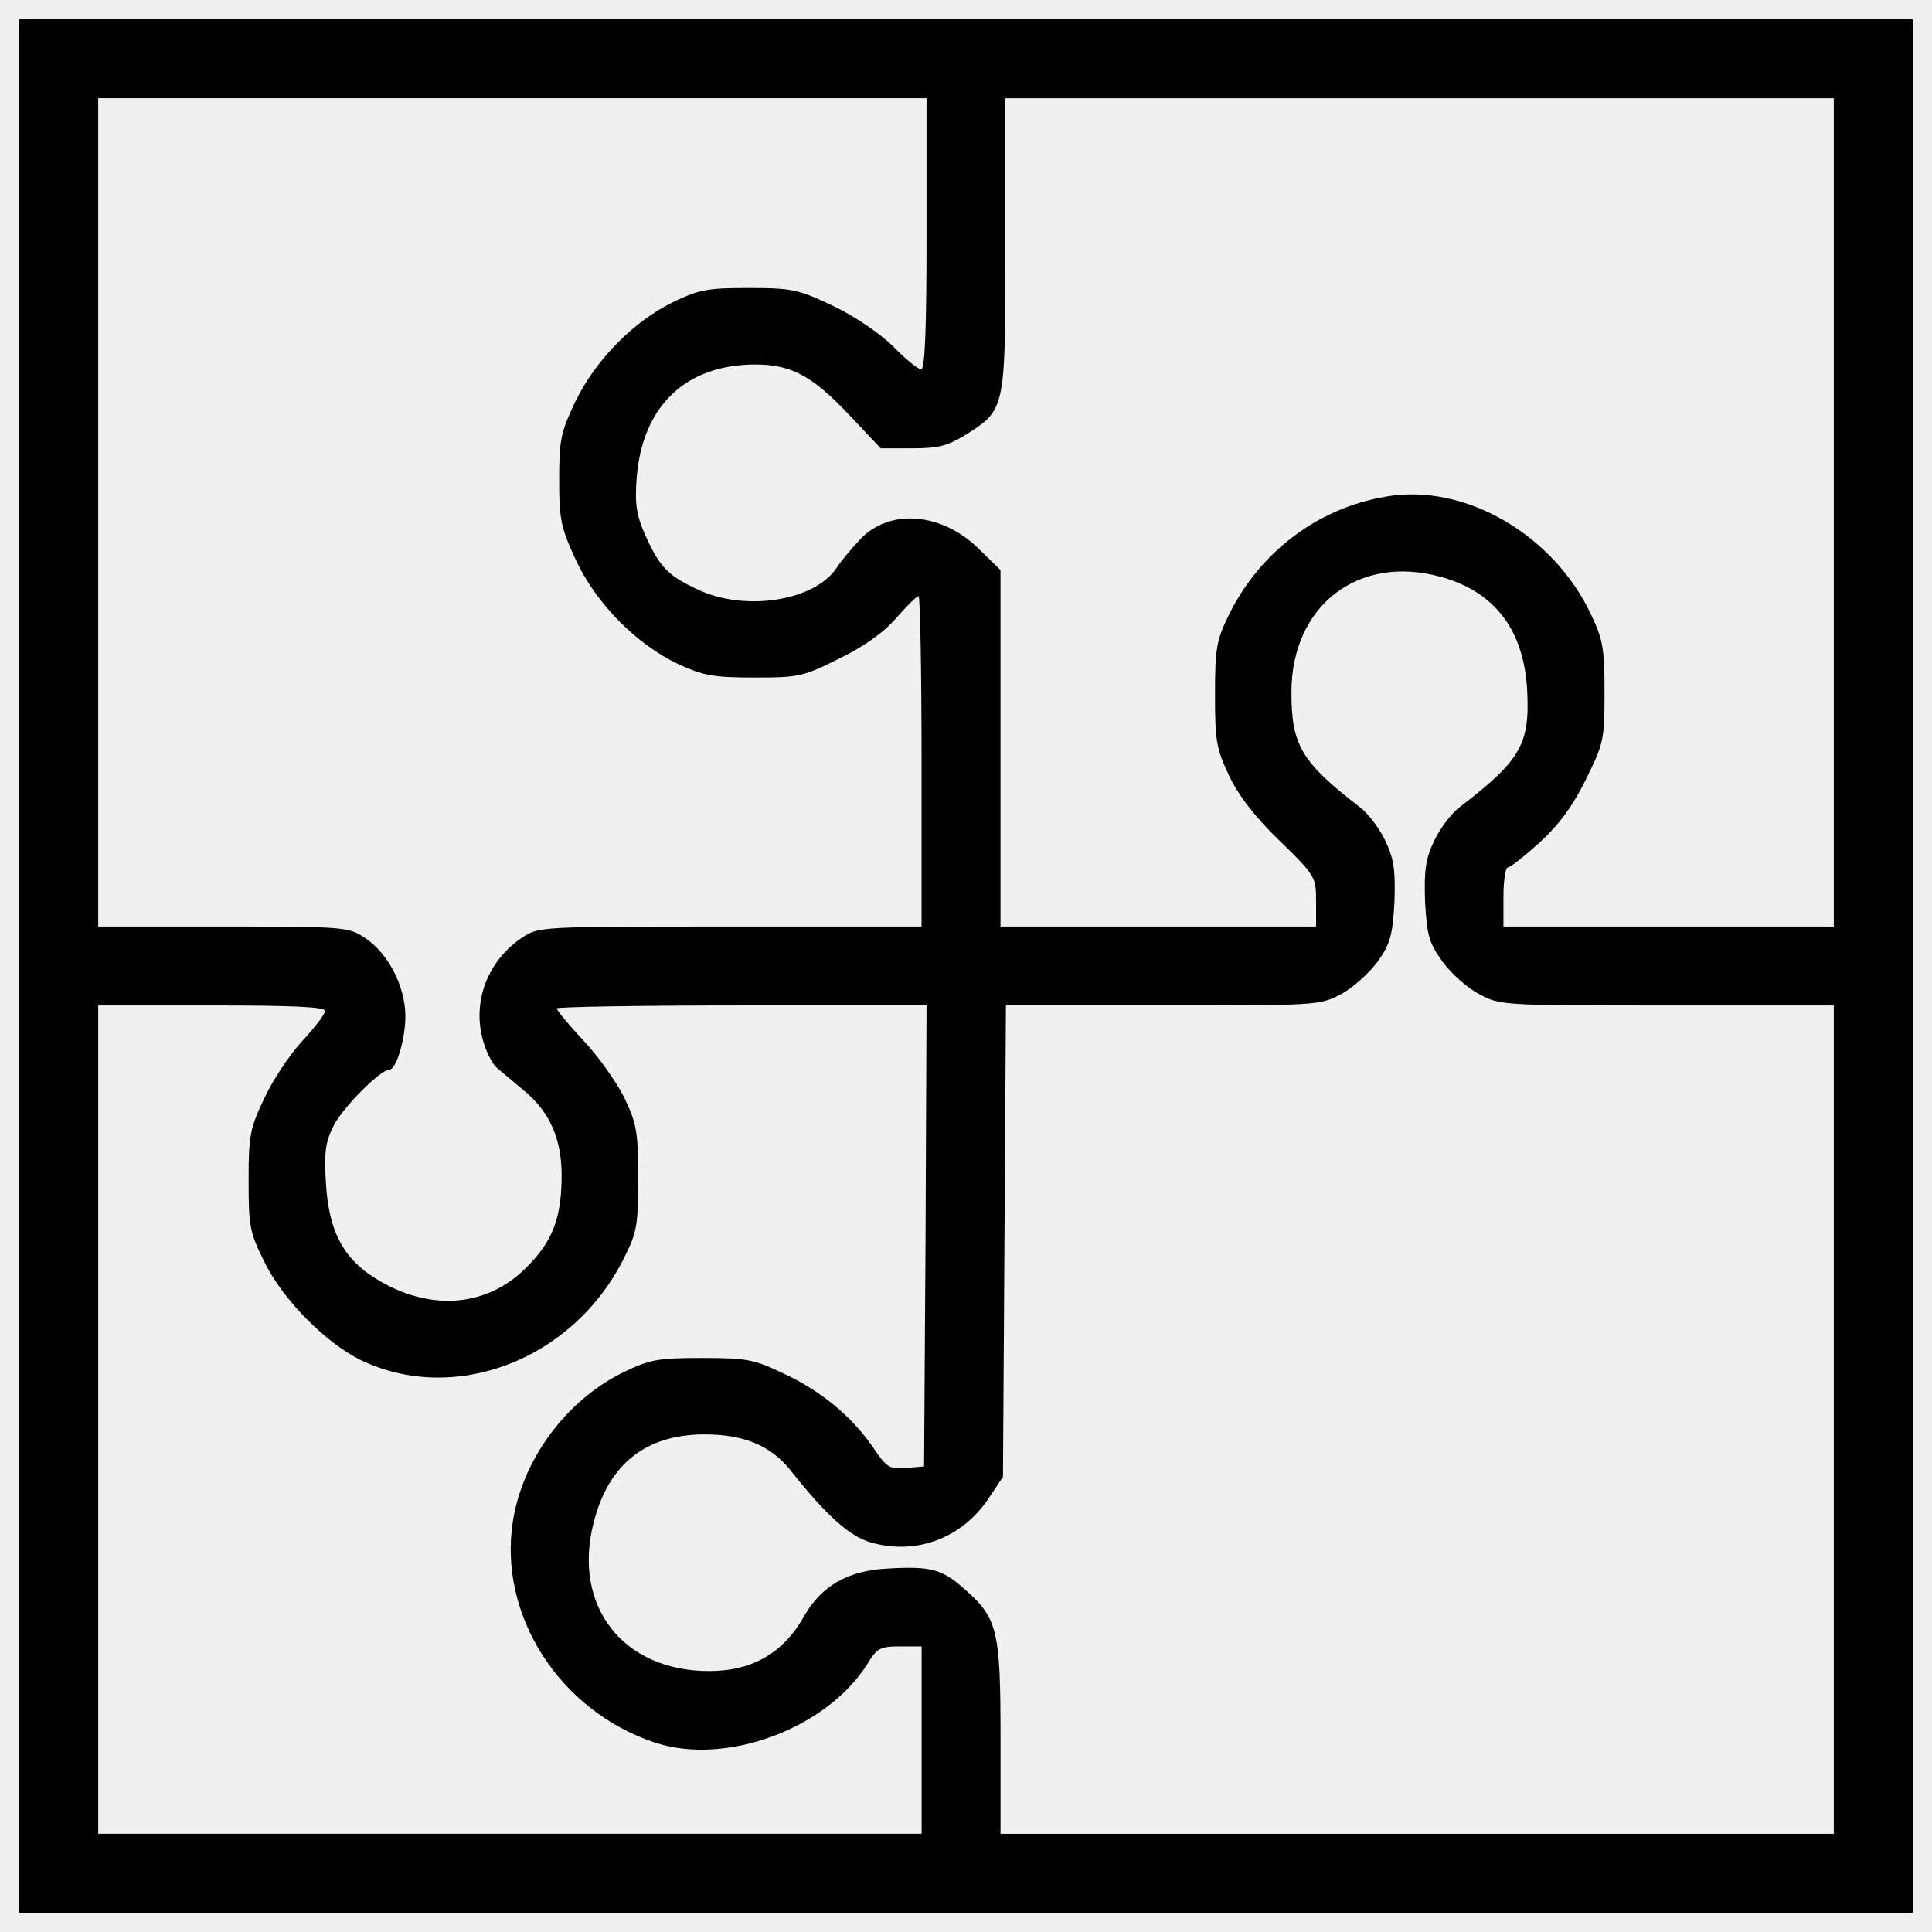
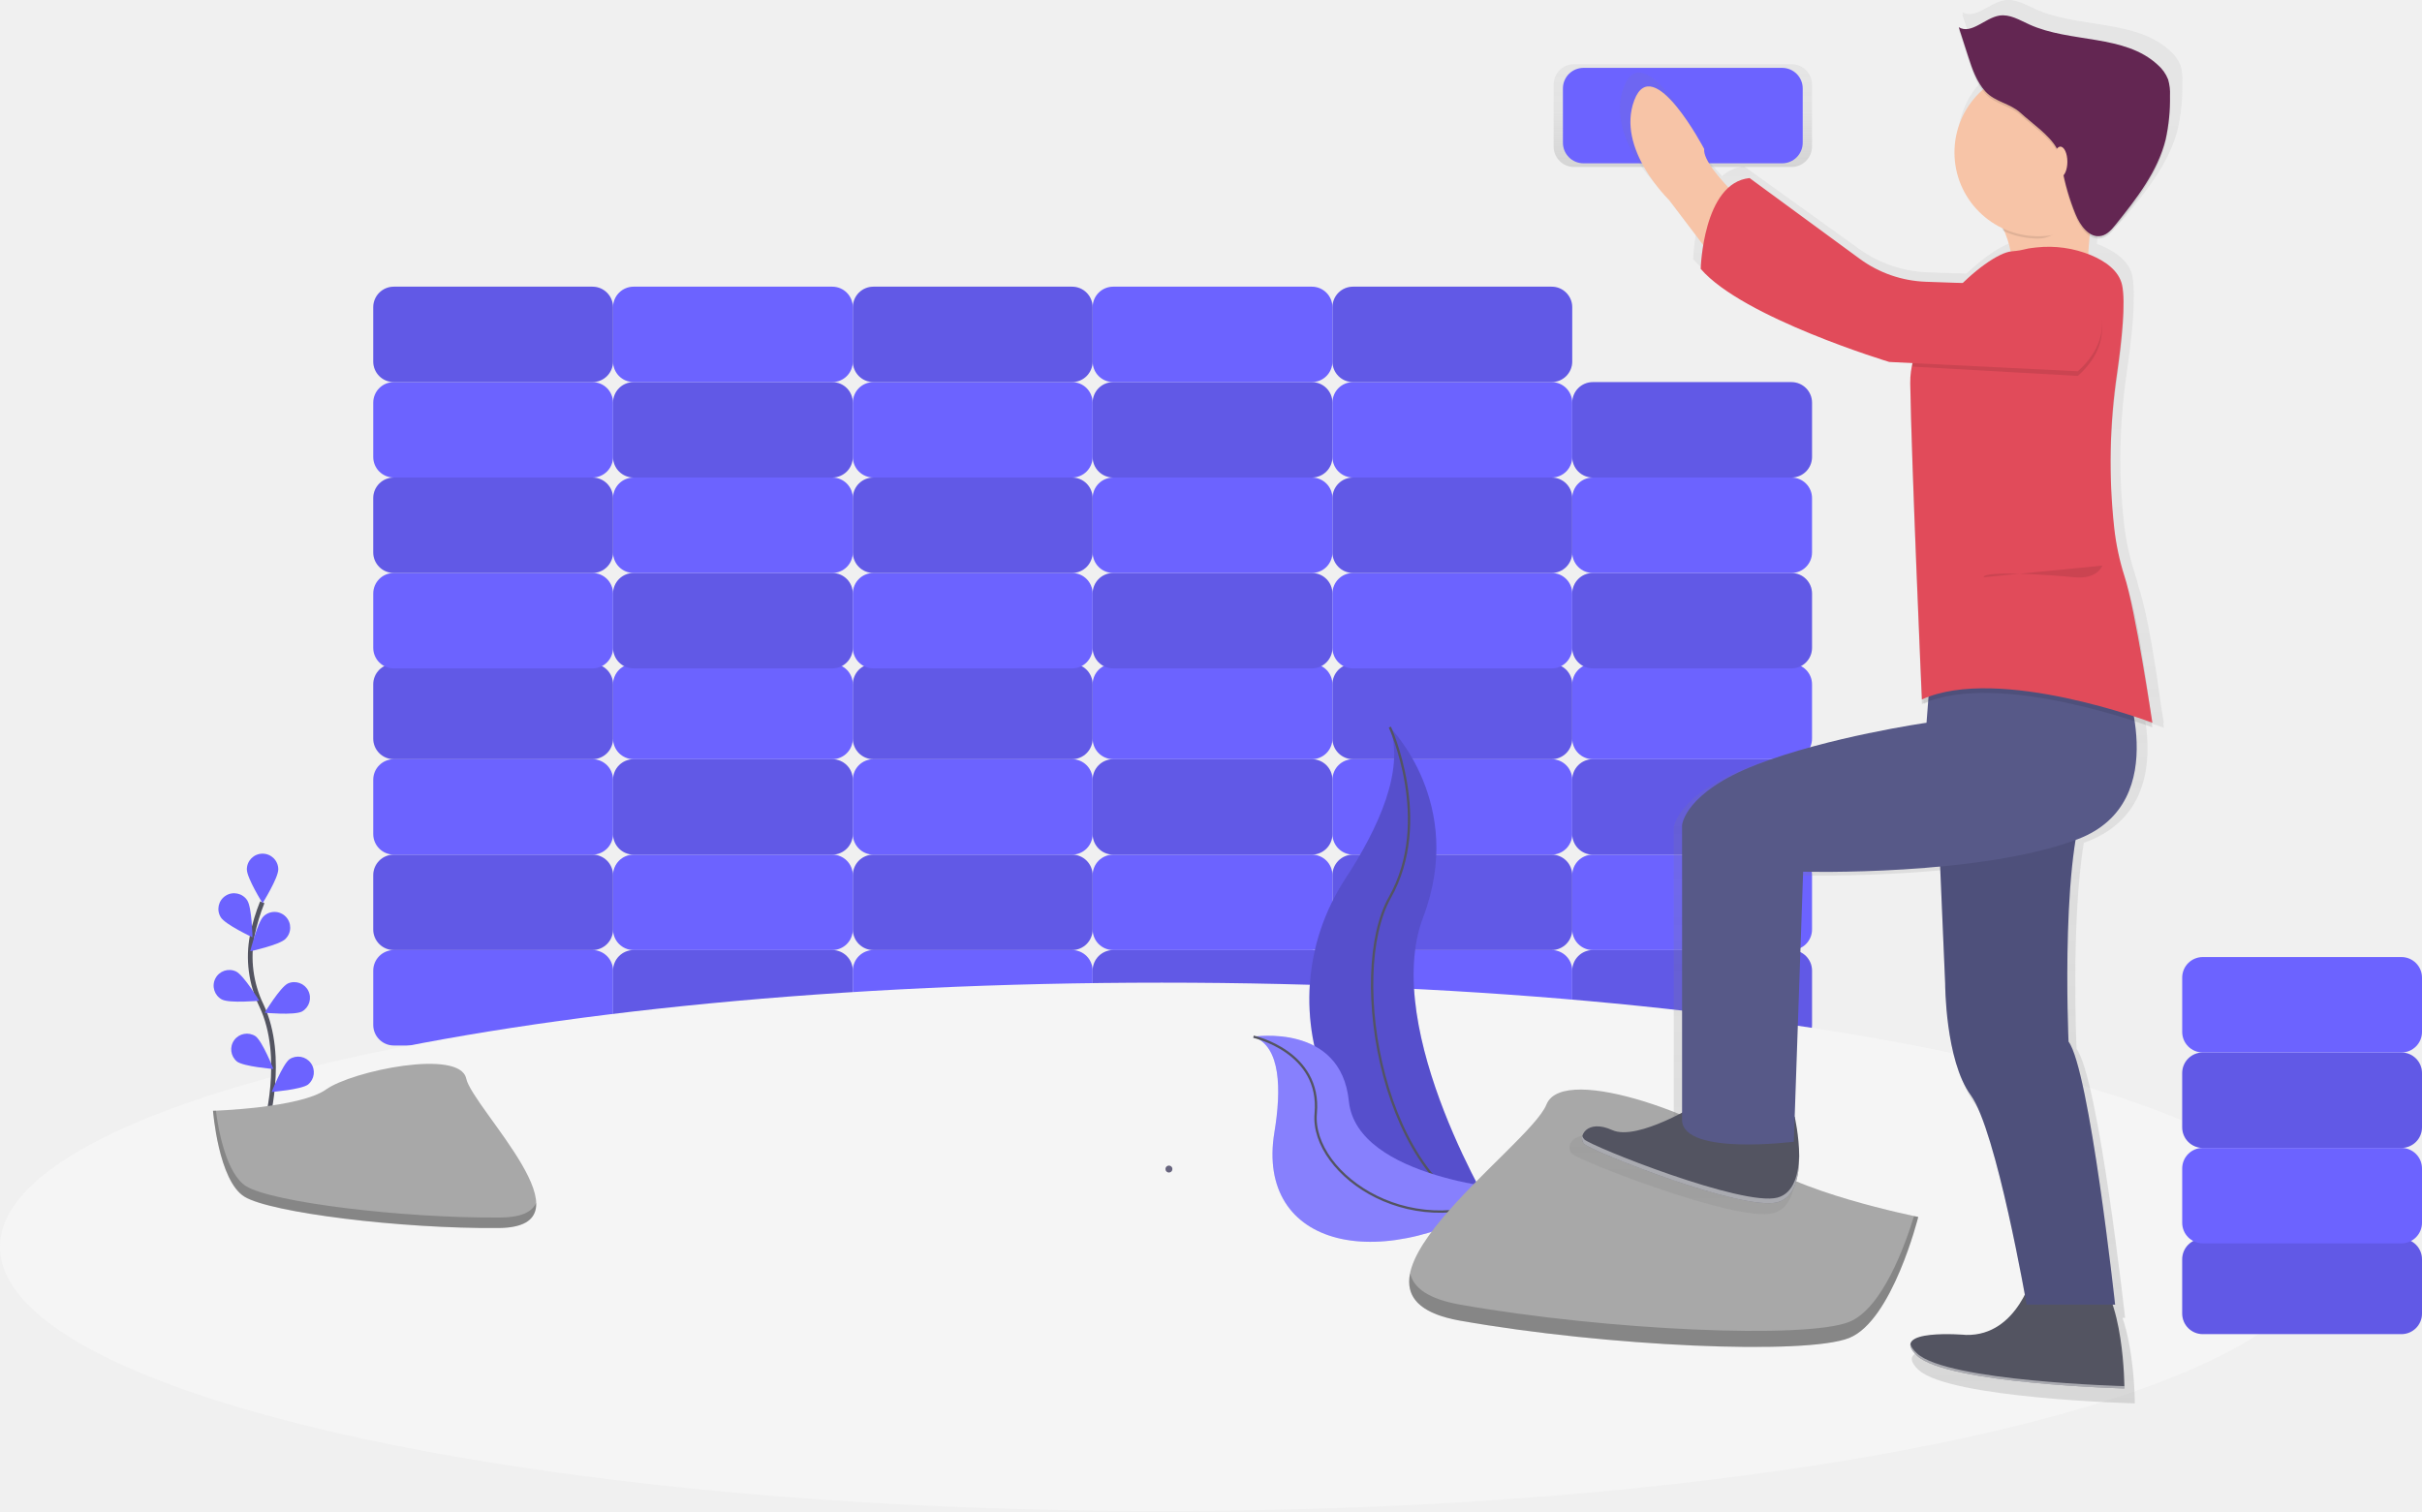
- <svg xmlns="http://www.w3.org/2000/svg" version="1.1" x="0px" y="0px" viewBox="0 0 1000 1000" enable-background="new 0 0 1000 1000" xml:space="preserve">
-   <g>
-     <g transform="translate(0,511) scale(0.1,-0.1)">
-       <path d="M100,110v-4900h4900h4900V110v4900H5000H100V110z M4795.8,3899.8c0-484.9-7.7-701.8-28.1-701.8c-15.3,0-81.7,53.6-145.5,120c-71.5,68.9-199.1,155.7-311.4,209.3c-178.6,84.2-209.3,91.9-433.9,91.9c-216.9,0-257.8-7.6-395.6-74c-206.7-102.1-403.2-303.7-505.3-518.1c-74-155.7-81.7-196.5-81.7-403.2c0-206.7,10.2-247.6,86.8-413.4c104.6-224.6,313.9-436.4,530.8-538.5c127.6-58.7,181.2-68.9,393-68.9c229.7,0,252.7,5.1,436.4,97c127.6,61.3,232.2,135.3,296,209.3c56.2,63.8,107.2,114.8,117.4,114.8c7.7,0,15.3-385.4,15.3-855V314.2h-992.8c-987.7,0-990.2,0-1077-58.7c-176.1-120-255.2-326.7-201.6-525.7c15.3-58.7,48.5-125,71.5-145.4c23-20.4,89.3-74,142.9-120c130.2-107.2,194-247.5,194-436.4c0-222-45.9-342-181.2-477.2c-199.1-201.6-484.9-229.7-755.4-74c-188.9,107.2-268,252.7-283.3,507.9c-10.2,163.3-2.6,214.4,40.8,301.1c48.5,94.4,242.5,288.4,288.4,288.4c35.7,0,84.2,165.9,81.7,283.3c-2.5,150.6-89.3,319-209.3,398.1c-84.2,56.1-102.1,58.7-732.5,58.7H508.3v2143.8v2143.7h2143.7h2143.7V3899.8z M9491.7,2457.9V314.2h-855h-854.9v153.1c0,84.2,10.2,153.1,23,153.1c12.8,0,86.8,58.7,165.9,130.2c99.5,91.9,171,188.8,237.3,324.1c91.9,186.3,97,204.2,97,449.2c0,227.1-7.7,275.6-68.9,403.2c-193.9,416-655.9,684-1061.7,612.5c-352.2-58.7-653.3-285.8-814.1-612.5c-63.8-132.7-71.4-171-71.4-413.4c0-242.4,7.6-280.7,74-421.1c48.5-102.1,137.8-216.9,262.9-336.9C6809.4,577,6812,569.4,6812,444.3V314.2h-816.7h-816.7v921.3v923.8l-109.7,107.2c-191.4,191.4-464.5,214.4-617.6,51c-40.8-43.4-97-109.7-120-145.5c-114.8-173.5-477.2-229.7-722.2-112.3c-153.1,71.5-196.5,117.4-270.5,283.3c-43.4,99.5-53.6,155.7-43.4,290.9c28.1,372.6,252.7,589.5,615,589.5c183.8,0,293.5-58.7,479.8-255.2l168.4-178.6h163.3c140.4,0,183.7,12.8,283.3,74c199.1,127.6,199.1,127.6,199.1,985.1v752.9h2143.8h2143.8V2457.9z M7460.2,2123.6c275.6-76.6,426.2-273.1,444.1-581.9c15.3-283.3-30.6-365-349.6-609.9c-40.8-30.6-99.5-107.2-130.2-171c-45.9-97-53.6-150.6-48.5-316.5c10.2-178.6,20.4-214.4,91.9-313.9c43.4-58.7,127.6-135.3,188.8-165.9c104.6-58.7,125.1-58.7,972.4-58.7h862.6v-2143.7v-2143.8H7335.2H5178.7v497.7c0,561.5-15.3,620.2-191.4,773.3c-112.3,99.5-171,114.8-393,102.1c-204.2-10.2-342-89.3-431.3-245c-107.2-191.4-268-285.8-492.6-285.8c-446.6,0-709.5,336.9-597.2,770.7c76.6,301.2,270.5,454.3,574.2,454.3c204.2,0,344.5-58.7,446.6-188.9c188.9-237.3,306.3-342,421.1-372.6c234.8-63.8,469.6,28.1,604.8,234.8l71.5,107.2l7.7,1219.9l7.6,1219.9h811.6c798.8,0,811.6,0,923.8,58.7C7003.4-2.3,7087.6,74.3,7131,133c66.3,94.4,76.6,135.3,86.8,308.8c5.1,168.4-2.6,222-48.5,319c-30.6,63.8-89.3,140.4-130.2,171c-301.2,232.2-354.7,319-354.7,594.6C6684.4,1975.6,7031.4,2243.5,7460.2,2123.6z M1682.3-122.2c0-17.9-53.6-86.8-117.4-155.7s-153.1-201.6-196.5-296c-74-155.7-81.7-191.4-81.7-426.2c0-237.3,5.1-268,84.2-426.2c94.4-191.4,313.9-413.4,495.1-502.8c487.4-234.8,1097.4,0,1360.3,520.6c71.5,140.4,76.6,173.5,76.6,421.1c0,242.5-7.7,280.7-71.5,416c-40.8,81.7-135.3,214.4-211.8,296.1c-76.6,81.6-137.8,155.7-137.8,165.9c0,7.7,431.3,15.3,957,15.3h957l-5.1-1191.8l-7.7-1194.4l-94.4-7.7c-84.2-7.6-99.5,2.5-168.4,104.6c-112.3,163.3-270.5,293.5-461.9,382.8c-153.1,74-191.4,81.7-423.6,81.7c-229.7,0-270.5-7.7-408.3-74c-296-145.4-520.6-449.2-571.7-770.7c-76.6-487.5,242.4-982.6,735-1145.9c370-122.5,893.2,74,1102.5,410.9c45.9,76.6,63.8,86.8,165.9,86.8h112.3v-484.9v-484.9h-2131h-2131v2143.8V-94.2h587C1519-94.2,1682.3-101.8,1682.3-122.2z" />
-     </g>
-   </g>
+ <svg xmlns="http://www.w3.org/2000/svg" xmlns:xlink="http://www.w3.org/1999/xlink" id="55370fff-d7e2-4a7c-8080-55f1e259b78c" data-name="Layer 1" width="1040.32" height="649.16" viewBox="0 0 1040.32 649.16">
+   <defs>
+     <linearGradient id="e2bf1f7d-47c1-4d5e-a8e7-eb090eb66cd5" x1="722.82" y1="71.75" x2="722.82" y2="27.57" gradientUnits="userSpaceOnUse">
+       <stop offset="0" stop-color="gray" stop-opacity="0.25" />
+       <stop offset="0.54" stop-color="gray" stop-opacity="0.12" />
+       <stop offset="1" stop-color="gray" stop-opacity="0.1" />
+     </linearGradient>
+     <linearGradient id="a3595478-8223-4729-894e-2a36a16c8458" x1="885.66" y1="728.42" x2="885.66" y2="125.42" xlink:href="#e2bf1f7d-47c1-4d5e-a8e7-eb090eb66cd5" />
+   </defs>
+   <rect x="160.32" y="408.16" width="103" height="41" rx="8.84" ry="8.84" fill="#6c63ff" />
+   <rect x="263.32" y="408.16" width="103" height="41" rx="8.84" ry="8.84" fill="#6c63ff" />
+   <rect x="263.32" y="408.16" width="103" height="41" rx="8.84" ry="8.84" opacity="0.1" />
+   <rect x="366.32" y="408.16" width="103" height="41" rx="8.84" ry="8.84" fill="#6c63ff" />
+   <rect x="469.32" y="408.16" width="103" height="41" rx="8.84" ry="8.84" fill="#6c63ff" />
+   <rect x="469.32" y="408.16" width="103" height="41" rx="8.84" ry="8.84" opacity="0.1" />
+   <rect x="572.32" y="408.16" width="103" height="41" rx="8.84" ry="8.84" fill="#6c63ff" />
+   <rect x="675.32" y="408.16" width="103" height="41" rx="8.84" ry="8.84" fill="#6c63ff" />
+   <rect x="675.32" y="408.16" width="103" height="41" rx="8.84" ry="8.84" opacity="0.1" />
+   <rect x="755.16" y="492.58" width="103" height="41" rx="8.84" ry="8.84" transform="translate(1533.48 900.74) rotate(-180)" fill="#6c63ff" />
+   <rect x="652.16" y="492.58" width="103" height="41" rx="8.84" ry="8.84" transform="translate(1327.48 900.74) rotate(-180)" fill="#6c63ff" />
+   <rect x="652.16" y="492.58" width="103" height="41" rx="8.84" ry="8.84" transform="translate(1327.48 900.74) rotate(-180)" opacity="0.1" />
+   <rect x="549.16" y="492.58" width="103" height="41" rx="8.84" ry="8.84" transform="translate(1121.48 900.74) rotate(-180)" fill="#6c63ff" />
+   <rect x="446.16" y="492.58" width="103" height="41" rx="8.84" ry="8.84" transform="translate(915.48 900.74) rotate(-180)" fill="#6c63ff" />
+   <rect x="446.16" y="492.58" width="103" height="41" rx="8.84" ry="8.84" transform="translate(915.48 900.74) rotate(-180)" opacity="0.1" />
+   <rect x="343.16" y="492.58" width="103" height="41" rx="8.84" ry="8.84" transform="translate(709.48 900.74) rotate(-180)" fill="#6c63ff" />
+   <rect x="240.16" y="492.58" width="103" height="41" rx="8.84" ry="8.84" transform="translate(503.48 900.74) rotate(-180)" fill="#6c63ff" />
+   <rect x="240.16" y="492.58" width="103" height="41" rx="8.84" ry="8.84" transform="translate(503.48 900.74) rotate(-180)" opacity="0.1" />
+   <rect x="160.32" y="326.16" width="103" height="41" rx="8.84" ry="8.84" fill="#6c63ff" />
+   <rect x="263.32" y="326.16" width="103" height="41" rx="8.84" ry="8.84" fill="#6c63ff" />
+   <rect x="263.32" y="326.16" width="103" height="41" rx="8.84" ry="8.84" opacity="0.1" />
+   <rect x="366.32" y="326.16" width="103" height="41" rx="8.84" ry="8.84" fill="#6c63ff" />
+   <rect x="469.32" y="326.16" width="103" height="41" rx="8.84" ry="8.84" fill="#6c63ff" />
+   <rect x="469.32" y="326.16" width="103" height="41" rx="8.84" ry="8.84" opacity="0.1" />
+   <rect x="572.32" y="326.16" width="103" height="41" rx="8.84" ry="8.84" fill="#6c63ff" />
+   <rect x="675.32" y="326.16" width="103" height="41" rx="8.84" ry="8.84" fill="#6c63ff" />
+   <rect x="675.32" y="326.16" width="103" height="41" rx="8.84" ry="8.84" opacity="0.1" />
+   <rect x="755.16" y="410.58" width="103" height="41" rx="8.84" ry="8.84" transform="translate(1533.48 736.74) rotate(-180)" fill="#6c63ff" />
+   <rect x="652.16" y="410.58" width="103" height="41" rx="8.84" ry="8.84" transform="translate(1327.48 736.74) rotate(-180)" fill="#6c63ff" />
+   <rect x="652.16" y="410.58" width="103" height="41" rx="8.84" ry="8.84" transform="translate(1327.48 736.74) rotate(-180)" opacity="0.1" />
+   <rect x="549.16" y="410.58" width="103" height="41" rx="8.84" ry="8.84" transform="translate(1121.48 736.74) rotate(-180)" fill="#6c63ff" />
+   <rect x="446.16" y="410.58" width="103" height="41" rx="8.84" ry="8.84" transform="translate(915.48 736.74) rotate(-180)" fill="#6c63ff" />
+   <rect x="446.16" y="410.58" width="103" height="41" rx="8.84" ry="8.84" transform="translate(915.48 736.74) rotate(-180)" opacity="0.1" />
+   <rect x="343.16" y="410.58" width="103" height="41" rx="8.84" ry="8.84" transform="translate(709.48 736.74) rotate(-180)" fill="#6c63ff" />
+   <rect x="240.16" y="410.58" width="103" height="41" rx="8.84" ry="8.84" transform="translate(503.48 736.74) rotate(-180)" fill="#6c63ff" />
+   <rect x="240.16" y="410.58" width="103" height="41" rx="8.84" ry="8.84" transform="translate(503.48 736.74) rotate(-180)" opacity="0.1" />
+   <rect x="160.32" y="246.16" width="103" height="41" rx="8.84" ry="8.84" fill="#6c63ff" />
+   <rect x="263.32" y="246.16" width="103" height="41" rx="8.84" ry="8.84" fill="#6c63ff" />
+   <rect x="263.32" y="246.16" width="103" height="41" rx="8.84" ry="8.84" opacity="0.1" />
+   <rect x="366.32" y="246.16" width="103" height="41" rx="8.84" ry="8.84" fill="#6c63ff" />
+   <rect x="469.32" y="246.16" width="103" height="41" rx="8.84" ry="8.84" fill="#6c63ff" />
+   <rect x="469.32" y="246.16" width="103" height="41" rx="8.84" ry="8.84" opacity="0.1" />
+   <rect x="572.32" y="246.16" width="103" height="41" rx="8.84" ry="8.84" fill="#6c63ff" />
+   <rect x="675.32" y="246.16" width="103" height="41" rx="8.84" ry="8.84" fill="#6c63ff" />
+   <rect x="675.32" y="246.16" width="103" height="41" rx="8.84" ry="8.84" opacity="0.1" />
+   <rect x="755.16" y="330.58" width="103" height="41" rx="8.84" ry="8.84" transform="translate(1533.48 576.74) rotate(-180)" fill="#6c63ff" />
+   <rect x="652.16" y="330.58" width="103" height="41" rx="8.84" ry="8.84" transform="translate(1327.48 576.74) rotate(-180)" fill="#6c63ff" />
+   <rect x="652.16" y="330.58" width="103" height="41" rx="8.84" ry="8.84" transform="translate(1327.48 576.74) rotate(-180)" opacity="0.1" />
+   <rect x="549.16" y="330.58" width="103" height="41" rx="8.84" ry="8.84" transform="translate(1121.48 576.74) rotate(-180)" fill="#6c63ff" />
+   <rect x="446.16" y="330.58" width="103" height="41" rx="8.84" ry="8.84" transform="translate(915.48 576.74) rotate(-180)" fill="#6c63ff" />
+   <rect x="446.16" y="330.58" width="103" height="41" rx="8.84" ry="8.84" transform="translate(915.48 576.74) rotate(-180)" opacity="0.1" />
+   <rect x="343.16" y="330.58" width="103" height="41" rx="8.84" ry="8.84" transform="translate(709.48 576.74) rotate(-180)" fill="#6c63ff" />
+   <rect x="240.16" y="330.58" width="103" height="41" rx="8.84" ry="8.84" transform="translate(503.48 576.74) rotate(-180)" fill="#6c63ff" />
+   <rect x="240.16" y="330.58" width="103" height="41" rx="8.84" ry="8.84" transform="translate(503.48 576.74) rotate(-180)" opacity="0.1" />
+   <rect x="160.32" y="164.16" width="103" height="41" rx="8.84" ry="8.84" fill="#6c63ff" />
+   <rect x="263.32" y="164.16" width="103" height="41" rx="8.84" ry="8.84" fill="#6c63ff" />
+   <rect x="263.32" y="164.16" width="103" height="41" rx="8.84" ry="8.84" opacity="0.1" />
+   <rect x="366.32" y="164.16" width="103" height="41" rx="8.84" ry="8.84" fill="#6c63ff" />
+   <rect x="469.32" y="164.16" width="103" height="41" rx="8.84" ry="8.84" fill="#6c63ff" />
+   <rect x="469.32" y="164.16" width="103" height="41" rx="8.84" ry="8.84" opacity="0.1" />
+   <rect x="572.32" y="164.16" width="103" height="41" rx="8.84" ry="8.84" fill="#6c63ff" />
+   <rect x="675.32" y="164.16" width="103" height="41" rx="8.84" ry="8.84" fill="#6c63ff" />
+   <rect x="675.32" y="164.16" width="103" height="41" rx="8.84" ry="8.84" opacity="0.1" />
+   <rect x="667.32" y="27.57" width="111" height="44.18" rx="8.84" ry="8.84" fill="url(#e2bf1f7d-47c1-4d5e-a8e7-eb090eb66cd5)" />
+   <rect x="751.16" y="154.58" width="103" height="41" rx="8.84" ry="8.84" transform="translate(1525.48 224.74) rotate(-180)" fill="#6c63ff" />
+   <rect x="652.16" y="248.58" width="103" height="41" rx="8.84" ry="8.84" transform="translate(1327.48 412.74) rotate(-180)" fill="#6c63ff" />
+   <rect x="652.16" y="248.58" width="103" height="41" rx="8.84" ry="8.84" transform="translate(1327.48 412.74) rotate(-180)" opacity="0.1" />
+   <rect x="549.16" y="248.58" width="103" height="41" rx="8.84" ry="8.84" transform="translate(1121.48 412.74) rotate(-180)" fill="#6c63ff" />
+   <rect x="446.16" y="248.58" width="103" height="41" rx="8.84" ry="8.84" transform="translate(915.48 412.74) rotate(-180)" fill="#6c63ff" />
+   <rect x="446.16" y="248.58" width="103" height="41" rx="8.84" ry="8.84" transform="translate(915.48 412.74) rotate(-180)" opacity="0.1" />
+   <rect x="343.16" y="248.58" width="103" height="41" rx="8.84" ry="8.84" transform="translate(709.48 412.74) rotate(-180)" fill="#6c63ff" />
+   <rect x="240.16" y="248.58" width="103" height="41" rx="8.84" ry="8.84" transform="translate(503.48 412.74) rotate(-180)" fill="#6c63ff" />
+   <rect x="240.16" y="248.58" width="103" height="41" rx="8.84" ry="8.84" transform="translate(503.48 412.74) rotate(-180)" opacity="0.1" />
+   <ellipse cx="499" cy="535.66" rx="499" ry="113.5" fill="#f5f5f5" />
+   <path d="M193.79,610.14s9-30.41-1.68-52.8a48,48,0,0,1-3.89-30.14,80.79,80.79,0,0,1,4.27-14.15" transform="translate(-79.84 -125.42)" fill="none" stroke="#535461" stroke-miterlimit="10" stroke-width="2" />
+   <path d="M185.87,498.91c0,3.73,6.75,14.54,6.75,14.54s6.75-10.81,6.75-14.54a6.75,6.75,0,0,0-13.5,0Z" transform="translate(-79.84 -125.42)" fill="#6c63ff" />
+   <path d="M174.71,519.56c2,3.13,13.57,8.53,13.57,8.53s-.21-12.74-2.24-15.87a6.75,6.75,0,0,0-11.33,7.34Z" transform="translate(-79.84 -125.42)" fill="#6c63ff" />
+   <path d="M175.2,554.84c3.33,1.68,16,.52,16,.52s-6.61-10.89-9.94-12.57a6.75,6.75,0,0,0-6.08,12.05Z" transform="translate(-79.84 -125.42)" fill="#6c63ff" />
+   <path d="M181.58,581.45c3,2.22,15.7,3.22,15.7,3.22s-4.68-11.85-7.67-14.07a6.75,6.75,0,0,0-8,10.85Z" transform="translate(-79.84 -125.42)" fill="#6c63ff" />
+   <path d="M202.45,528.81c-2.67,2.6-15.13,5.29-15.13,5.29s3.05-12.37,5.72-15a6.75,6.75,0,1,1,9.41,9.68Z" transform="translate(-79.84 -125.42)" fill="#6c63ff" />
+   <path d="M209.52,560c-3.33,1.68-16,.52-16,.52s6.61-10.89,9.94-12.57A6.75,6.75,0,0,1,209.52,560Z" transform="translate(-79.84 -125.42)" fill="#6c63ff" />
+   <path d="M212.22,591.32c-3,2.22-15.7,3.22-15.7,3.22s4.68-11.85,7.67-14.07a6.75,6.75,0,0,1,8,10.85Z" transform="translate(-79.84 -125.42)" fill="#6c63ff" />
+   <path d="M676.82,437.8s32.89,32.89,14.32,81.69,31.83,130,31.83,130-.54-.08-1.54-.26C653.88,637.26,620.32,560,657.88,502.62,671.84,481.28,683.31,456.26,676.82,437.8Z" transform="translate(-79.84 -125.42)" fill="#6c63ff" />
+   <path d="M676.82,437.8s32.89,32.89,14.32,81.69,31.83,130,31.83,130-.54-.08-1.54-.26C653.88,637.26,620.32,560,657.88,502.62,671.84,481.28,683.31,456.26,676.82,437.8Z" transform="translate(-79.84 -125.42)" opacity="0.2" />
+   <path d="M676.82,437.8s18.57,40.31,0,73.2S673.64,636.18,723,649.44" transform="translate(-79.84 -125.42)" fill="none" stroke="#535461" stroke-miterlimit="10" />
+   <path d="M618.25,570.81s37.53-6,40.95,27.66,72.16,38.29,72.16,38.29l-1.29.86c-56.76,37.26-111,23.73-102.84-25.74C630.27,593.49,630,575,618.25,570.81Z" transform="translate(-79.84 -125.42)" fill="#6c63ff" />
+   <path d="M618.25,570.81s37.53-6,40.95,27.66,72.16,38.29,72.16,38.29l-1.29.86c-56.76,37.26-111,23.73-102.84-25.74C630.27,593.49,630,575,618.25,570.81Z" transform="translate(-79.84 -125.42)" fill="#f5f5f5" opacity="0.2" />
+   <path d="M618.25,570.81s29.13,6.39,26.74,32.88,43.26,58.24,86.37,33.07" transform="translate(-79.84 -125.42)" fill="none" stroke="#535461" stroke-miterlimit="10" />
+   <path d="M903.77,648.23s-55.7-11.14-70.56-26-81.7-40.85-89.13-22.28S643.82,681.66,707,692.8s148.54,14.85,167.11,7.43S903.77,648.23,903.77,648.23Z" transform="translate(-79.84 -125.42)" fill="#a8a8a8" />
+   <path d="M707,685.9c63.13,11.14,148.54,14.85,167.11,7.43,14.14-5.66,24-32.83,27.85-45.48l1.86.39s-11.14,44.56-29.71,52-104,3.71-167.11-7.43c-18.22-3.22-23.43-10.77-21.47-20.33C687,678.71,693.39,683.5,707,685.9Z" transform="translate(-79.84 -125.42)" opacity="0.2" />
+   <path d="M1016.47,153.59a16.36,16.36,0,0,0-4.61-6.39c-14.95-13.62-39.12-9.49-57.68-17.82-4.28-1.92-8.66-4.58-13.3-3.85-6.48,1-12.51,8.4-18.16,5.12l.4,1.23-.4-.21,4.16,12.66c1.6,4.86,3.28,9.86,6.38,13.91a36.42,36.42,0,0,0,8.81,60.58c.2.42.39.85.58,1.28l.53.22a42.52,42.52,0,0,1,2.74,8.82c-4.81.67-13.2,6-21.44,13.84L908,242.43a53.94,53.94,0,0,1-29.64-10.08L829,196.9a16.51,16.51,0,0,0-9.45,4.18c-6.12-6.38-11.32-13-10.88-17,0,0-22.94-42.93-31.28-21.47s15.64,44,15.64,44l15.21,19.71a82.91,82.91,0,0,0-1.14,10.45c18.77,21.47,84.45,40.89,84.45,40.89l10.24.5.06.5a34.87,34.87,0,0,0-.92,8.2c0,.4,0,.81,0,1.23s0,.55,0,.82c.52,34.24,5.21,139,5.21,139,.91-.41,1.86-.78,2.82-1.13l-.73,9.31s-43.79,6.13-76.11,18.4-33.36,26.58-33.36,26.58V607.33c-9.23,4.74-23.8,11-31.28,7.63-8.12-3.62-12.57-.58-13.38,2.59h0a4,4,0,0,0,0,1.91v0a3.42,3.42,0,0,0,.31.81l0,.06a3.25,3.25,0,0,0,.55.72c3.13,3.07,70.9,29.64,86.54,25.55a10.81,10.81,0,0,0,1.42-.48c.15-.06.28-.14.43-.21s.58-.27.85-.43.31-.21.46-.31.47-.31.69-.48.29-.26.43-.39.41-.35.59-.55.26-.3.39-.45.36-.4.52-.62.22-.33.34-.49.32-.46.46-.7.19-.34.28-.52.28-.51.41-.78.16-.35.23-.53.25-.57.36-.86.12-.35.19-.53.22-.63.31-1c0-.17.09-.34.14-.51.09-.35.19-.69.27-1,0-.16.07-.32.1-.48.08-.38.16-.76.22-1.14,0-.14,0-.29.07-.43.07-.41.13-.83.18-1.24l0-.36c.05-.45.1-.9.14-1.35l0-.28q.06-.73.09-1.46v-.2q0-.78,0-1.56v-.1a85.59,85.59,0,0,0-2-18.13h0L853,501.5a586.59,586.59,0,0,0,61.36-2.26l2.24,51.32s0,33.73,11.47,49.06c9.82,13.12,21.16,71.15,24.22,87.62-4.21,8-12.27,18-26.31,17.66,0,0-26.41-2.28-24.92,5h0a3.74,3.74,0,0,0,.17.56l0,0a5.16,5.16,0,0,0,.29.61l0,0c.11.19.23.38.37.58l.08.12c.15.21.32.43.51.66l0,.05c.18.21.37.42.58.63l.18.18c.24.24.48.48.76.73,13.55,12.27,92.79,14.31,92.79,14.31v-.28c0-.08,0-.18,0-.29v0c0-3.55-.52-22.17-5.26-36.19h1.1s-11.47-103.24-20.85-115.5c0,0-2.49-54.44,3.13-88.55l1-.38c26.28-9.82,28.15-34,25.44-51.76,5,1.6,7.92,2.69,7.92,2.69s-.09-.77-.26-2.14l.26.1s-.5-3.25-1.33-8.31c-1.88-13.93-5.52-38.27-9.4-49.76-.63-2.53-1.23-4.69-1.78-6.32a108.06,108.06,0,0,1-4.59-21.23,251.65,251.65,0,0,1-1.61-28.16,270.27,270.27,0,0,1,2.88-37.56c1.59-10.86,3-23.22,2.9-31.85a42.47,42.47,0,0,0-.63-9c-1.39-6.37-7.54-10.51-13.93-13.15-.41-.17-.83-.31-1.25-.47.16-2.41.36-5.15.62-8a6.87,6.87,0,0,0,5.31,1.08c2.75-.6,4.72-2.89,6.47-5,9.24-11.35,18.73-23.18,22.28-37.28a80.54,80.54,0,0,0,2-19.2q0-.53,0-1.06A20.88,20.88,0,0,0,1016.47,153.59Z" transform="translate(-79.84 -125.42)" fill="url(#a3595478-8223-4729-894e-2a36a16c8458)" />
+   <path d="M932.34,208.92s14,21,11,31,33,4,33,4,1-39,8-48S932.34,208.92,932.34,208.92Z" transform="translate(-79.84 -125.42)" fill="#f7c4a7" />
+   <path d="M839.84,222.42s-29-24-28-33c0,0-22-42-30-21s15,43,15,43l28,37Z" transform="translate(-79.84 -125.42)" fill="#f7c4a7" />
+   <path d="M810.34,598.92s-27,17-38,12-15,3-12,6,68,29,83,25,7.37-36.76,7.37-36.76Z" transform="translate(-79.84 -125.42)" fill="#535461" />
+   <path d="M953.34,671.92s-6.5,27.5-29,27c0,0-34-3-21,9s89,14,89,14,0-41-14-50S953.34,671.92,953.34,671.92Z" transform="translate(-79.84 -125.42)" fill="#535461" />
+   <path d="M912.34,477.92l3,70s0,33,11,48,24,90,24,90h38s-11-101-20-113c0,0-4-89,10-109Z" transform="translate(-79.84 -125.42)" fill="#575988" />
+   <path d="M912.34,477.92l3,70s0,33,11,48,24,90,24,90h38s-11-101-20-113c0,0-4-89,10-109Z" transform="translate(-79.84 -125.42)" opacity="0.1" />
+   <path d="M991.34,414.92s23,55-19,71-118,14-118,14l-4,116s-47,6-48-9v-127s1-14,32-26,73-18,73-18l2-26Z" transform="translate(-79.84 -125.42)" fill="#575988" />
+   <path d="M954.49,233.73a47.85,47.85,0,0,1,23.5,3.32c6.13,2.58,12,6.63,13.36,12.86,1.58,7.38-.17,23.93-2.18,37.94a261.28,261.28,0,0,0-1.22,66.29c1,9.19,2.45,17.2,4.4,20.77,6,11,12,63,12,63s-66-25-99-10c0,0-4.5-102.5-5-136-.39-25.94,32.5-55.5,43.5-56.5C950.29,234.83,948.08,234.4,954.49,233.73Z" transform="translate(-79.84 -125.42)" opacity="0.1" />
+   <path d="M954.49,231.73a47.85,47.85,0,0,1,23.5,3.32c6.13,2.58,12,6.63,13.36,12.86,1.58,7.38-.17,23.93-2.18,37.94a261.28,261.28,0,0,0-1.22,66.29,107.53,107.53,0,0,0,4.4,20.77c4.5,13.5,12,63,12,63s-66-25-99-10c0,0-4.5-102.5-5-136-.39-25.94,32.5-55.5,43.5-56.5C950.29,232.83,948.08,232.4,954.49,231.73Z" transform="translate(-79.84 -125.42)" fill="#e14b5a" />
+   <path d="M972.34,286.92l-71-4s-4.52-34.81,5.73-34.45l70.27,2.45S992.34,268.92,972.34,286.92Z" transform="translate(-79.84 -125.42)" opacity="0.1" />
+   <path d="M972.34,284.92l-81-4s-63-19-81-40c0,0,1-37,21-39l47.31,34.69a51.08,51.08,0,0,0,28.42,9.86l70.27,2.45S992.34,266.92,972.34,284.92Z" transform="translate(-79.84 -125.42)" fill="#e14b5a" />
+   <path d="M975.84,213.42c1.19-9.48,5.49-12.63,8.5-16.5,7-9-52,13-52,13a106.08,106.08,0,0,1,8,14.71,35.85,35.85,0,0,0,15,3.29C964,227.92,969.62,218.55,975.84,213.42Z" transform="translate(-79.84 -125.42)" opacity="0.1" />
+   <circle cx="875.5" cy="65.5" r="36" fill="#f7c4a7" />
+   <path d="M932.61,165.69c-3.83-4.19-5.68-9.77-7.42-15.18l-4-12.39c5.42,3.2,11.2-4,17.42-5,4.45-.71,8.66,1.89,12.76,3.76,17.8,8.14,41,4.1,55.32,17.43a16,16,0,0,1,4.42,6.25,20.91,20.91,0,0,1,.8,7,80.32,80.32,0,0,1-1.87,18.78c-3.4,13.79-12.5,25.37-21.37,36.47-1.68,2.11-3.57,4.35-6.21,4.94-5.15,1.15-9.13-4.41-11.12-9.29a98.9,98.9,0,0,1-5.8-20.07c-.52-2.91-.93-5.91-2.38-8.48-3.1-5.49-10.74-10.69-15.38-14.95S936.87,170.34,932.61,165.69Z" transform="translate(-79.84 -125.42)" opacity="0.1" />
+   <path d="M932.61,164.69c-3.83-4.19-5.68-9.77-7.42-15.18l-4-12.39c5.42,3.2,11.2-4,17.42-5,4.45-.71,8.66,1.89,12.76,3.76,17.8,8.14,41,4.1,55.32,17.43a16,16,0,0,1,4.42,6.25,20.91,20.91,0,0,1,.8,7,80.32,80.32,0,0,1-1.87,18.78c-3.4,13.79-12.5,25.37-21.37,36.47-1.68,2.11-3.57,4.35-6.21,4.94-5.15,1.15-9.13-4.41-11.12-9.29a98.9,98.9,0,0,1-5.8-20.07c-.52-2.91-.93-5.91-2.38-8.48-3.1-5.49-10.74-10.69-15.38-14.95S936.87,169.34,932.61,164.69Z" transform="translate(-79.84 -125.42)" fill="#632652" />
+   <ellipse cx="885" cy="69.5" rx="3" ry="6.5" fill="#f7c4a7" />
+   <path d="M982.84,368.42s-2,6-12,5-39-3-39,0" transform="translate(-79.84 -125.42)" opacity="0.1" />
+   <path d="M903.34,706.92c-1.8-1.66-2.7-3-2.91-4.17-.26,1.3.54,3,2.91,5.17,13,12,89,14,89,14s0-.35,0-1C991.85,720.91,916.3,718.88,903.34,706.92Z" transform="translate(-79.84 -125.42)" fill="#fff" opacity="0.5" />
+   <path d="M843.34,639.92c-15,4-80-22-83-25a3.25,3.25,0,0,1-.83-1.46,3.6,3.6,0,0,0,.83,3.46c3,3,68,29,83,25,7.72-2.06,9.44-11.73,9.3-20.64C852.49,629.58,850.48,638,843.34,639.92Z" transform="translate(-79.84 -125.42)" fill="#fff" opacity="0.5" />
+   <path d="M581.93,629.16a1.5,1.5,0,0,0,0-3,1.5,1.5,0,0,0,0,3Z" transform="translate(-79.84 -125.42)" fill="#67647e" />
+   <path d="M171.33,602.63s37.32-1.15,48.56-9.16,57.4-17.57,60.19-4.73S336.17,652.62,294,653s-97.89-6.56-109.12-13.4S171.33,602.63,171.33,602.63Z" transform="translate(-79.84 -125.42)" fill="#a8a8a8" />
+   <path d="M294.79,648.49c-42.13.34-97.89-6.56-109.12-13.4-8.55-5.21-12-23.89-13.09-32.51l-1.25,0s2.36,30.1,13.59,36.93S251.91,653.3,294,653c12.16-.1,16.36-4.42,16.13-10.83C308.48,646,303.84,648.42,294.79,648.49Z" transform="translate(-79.84 -125.42)" opacity="0.2" />
+   <rect x="1017.16" y="657.58" width="103" height="41" rx="8.84" ry="8.84" transform="translate(2057.48 1230.74) rotate(-180)" fill="#6c63ff" />
+   <rect x="1017.16" y="657.58" width="103" height="41" rx="8.84" ry="8.84" transform="translate(2057.48 1230.74) rotate(-180)" opacity="0.1" />
+   <rect x="937.32" y="493.16" width="103" height="41" rx="8.84" ry="8.84" fill="#6c63ff" />
+   <rect x="1017.16" y="577.58" width="103" height="41" rx="8.84" ry="8.84" transform="translate(2057.48 1070.74) rotate(-180)" fill="#6c63ff" />
+   <rect x="1017.16" y="577.58" width="103" height="41" rx="8.84" ry="8.84" transform="translate(2057.48 1070.74) rotate(-180)" opacity="0.1" />
+   <rect x="937.32" y="411.16" width="103" height="41" rx="8.84" ry="8.84" fill="#6c63ff" />
</svg>
